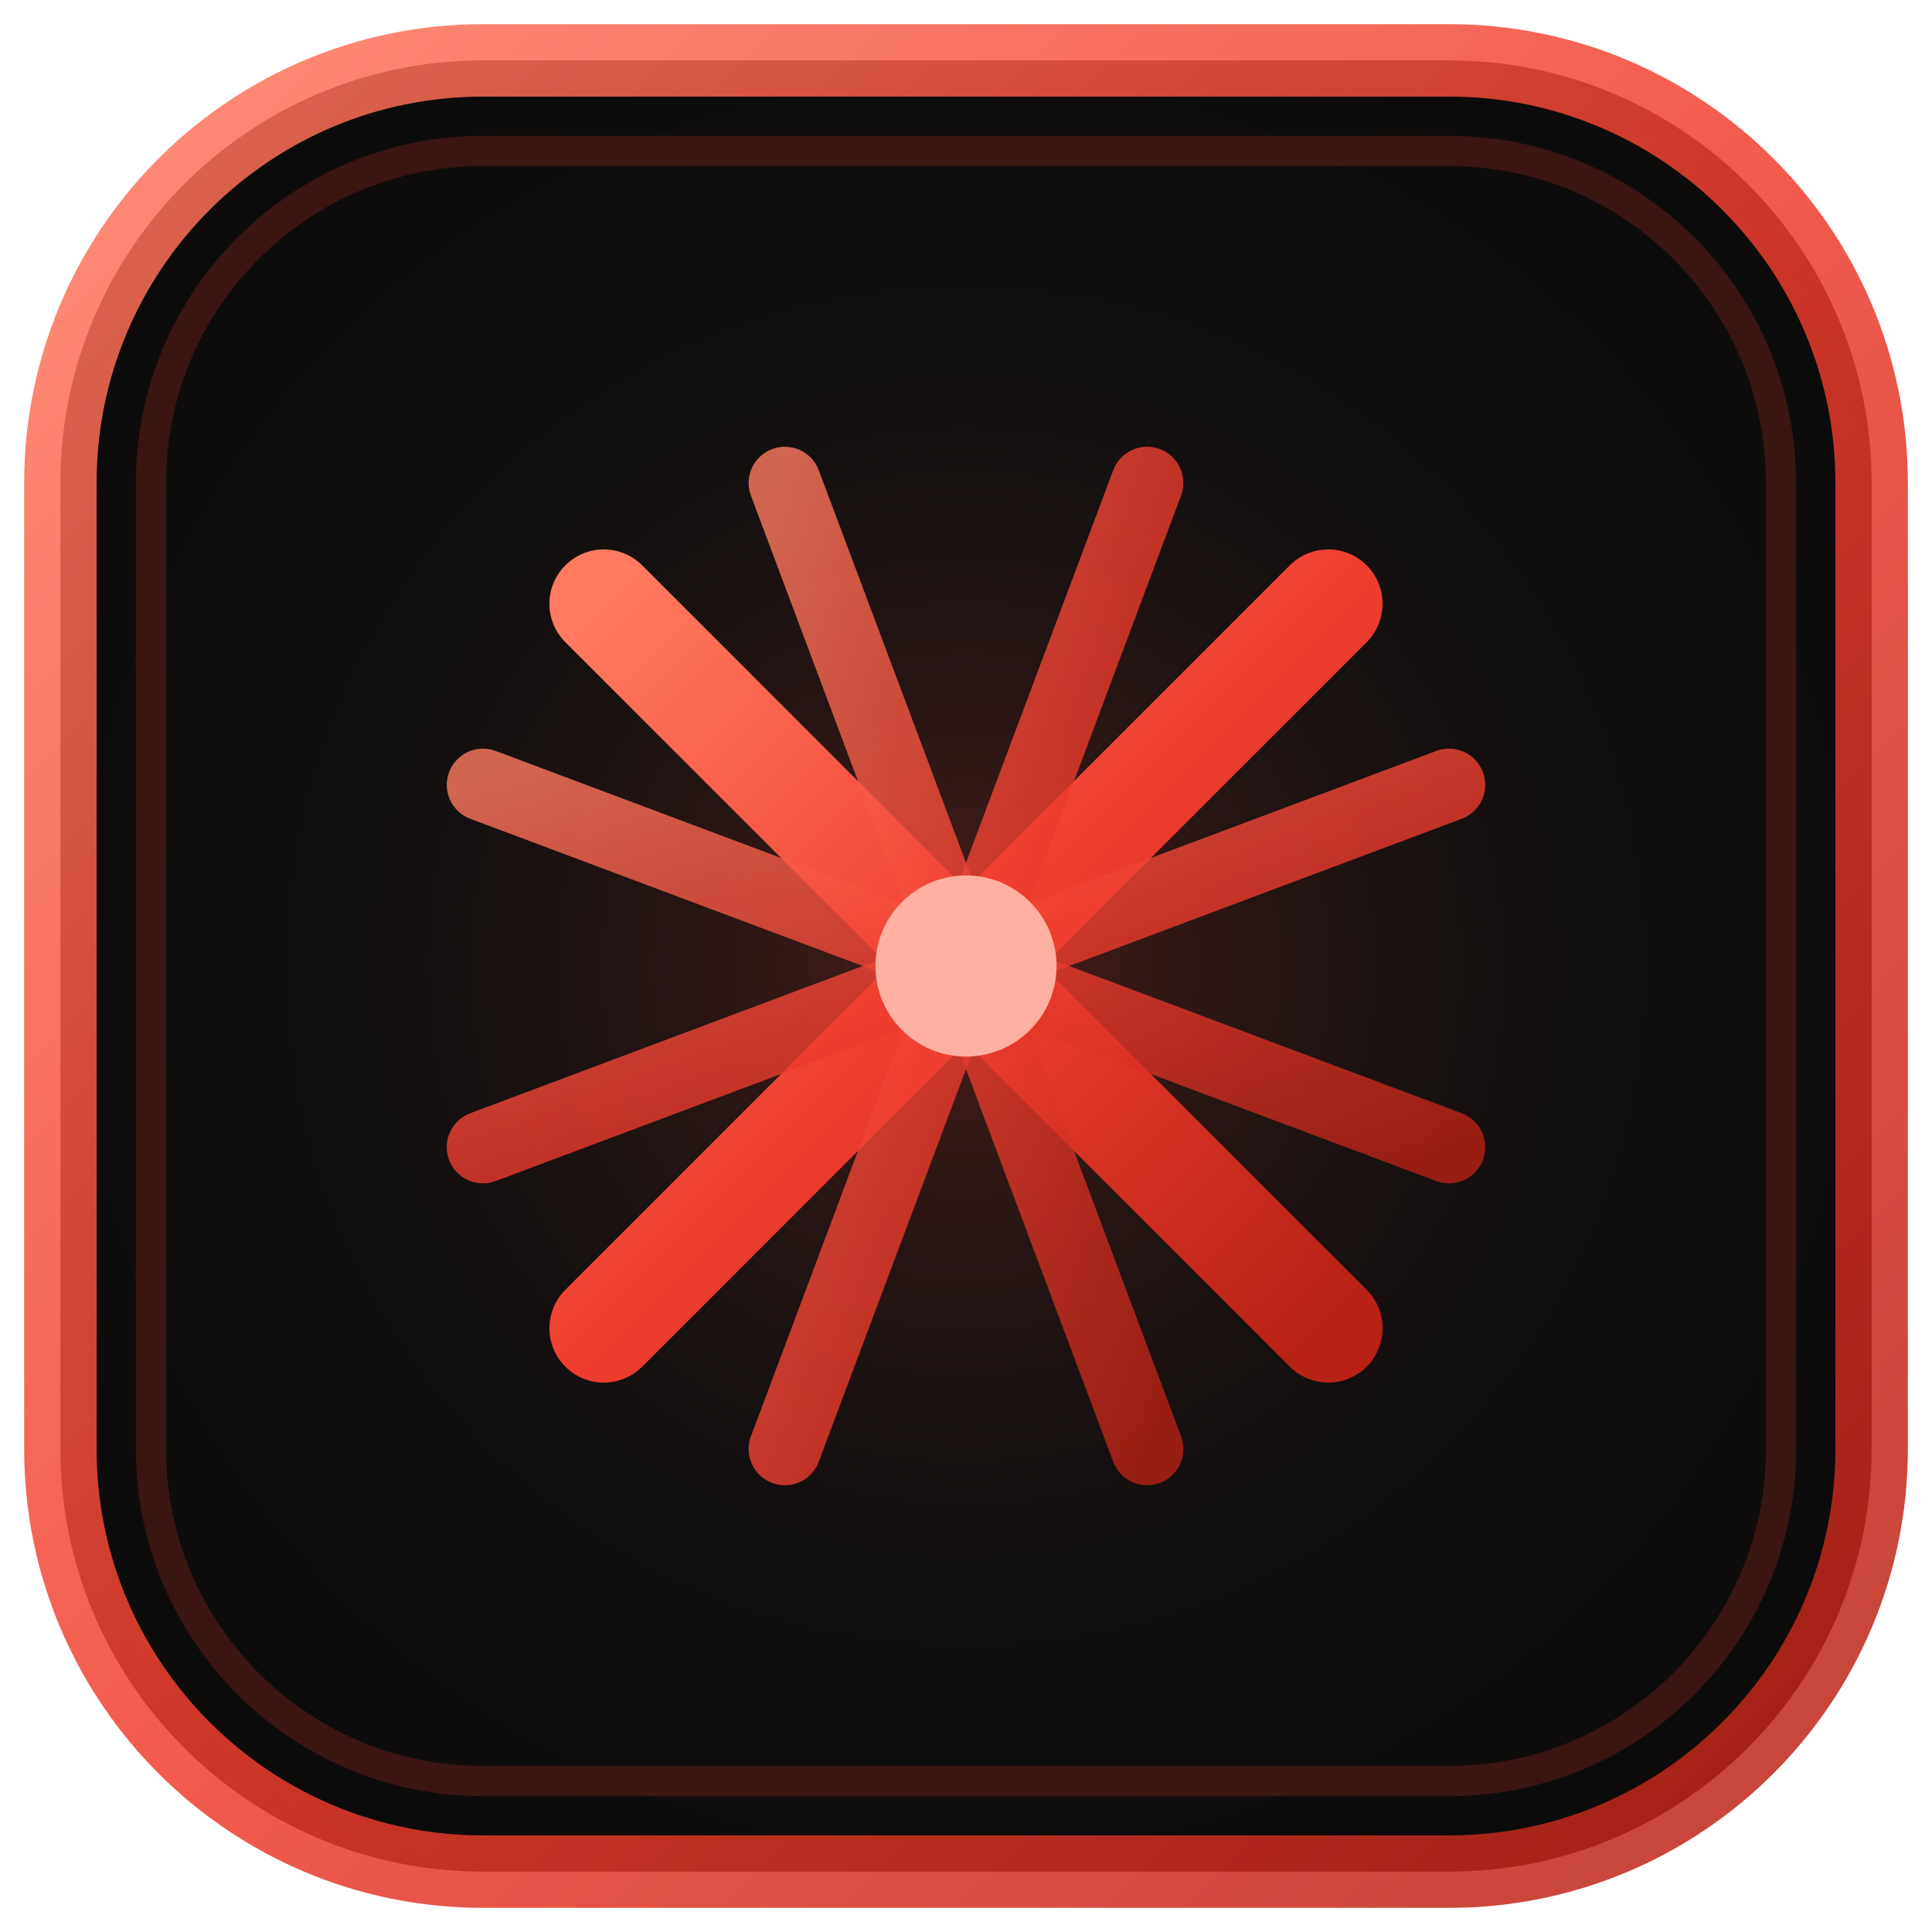
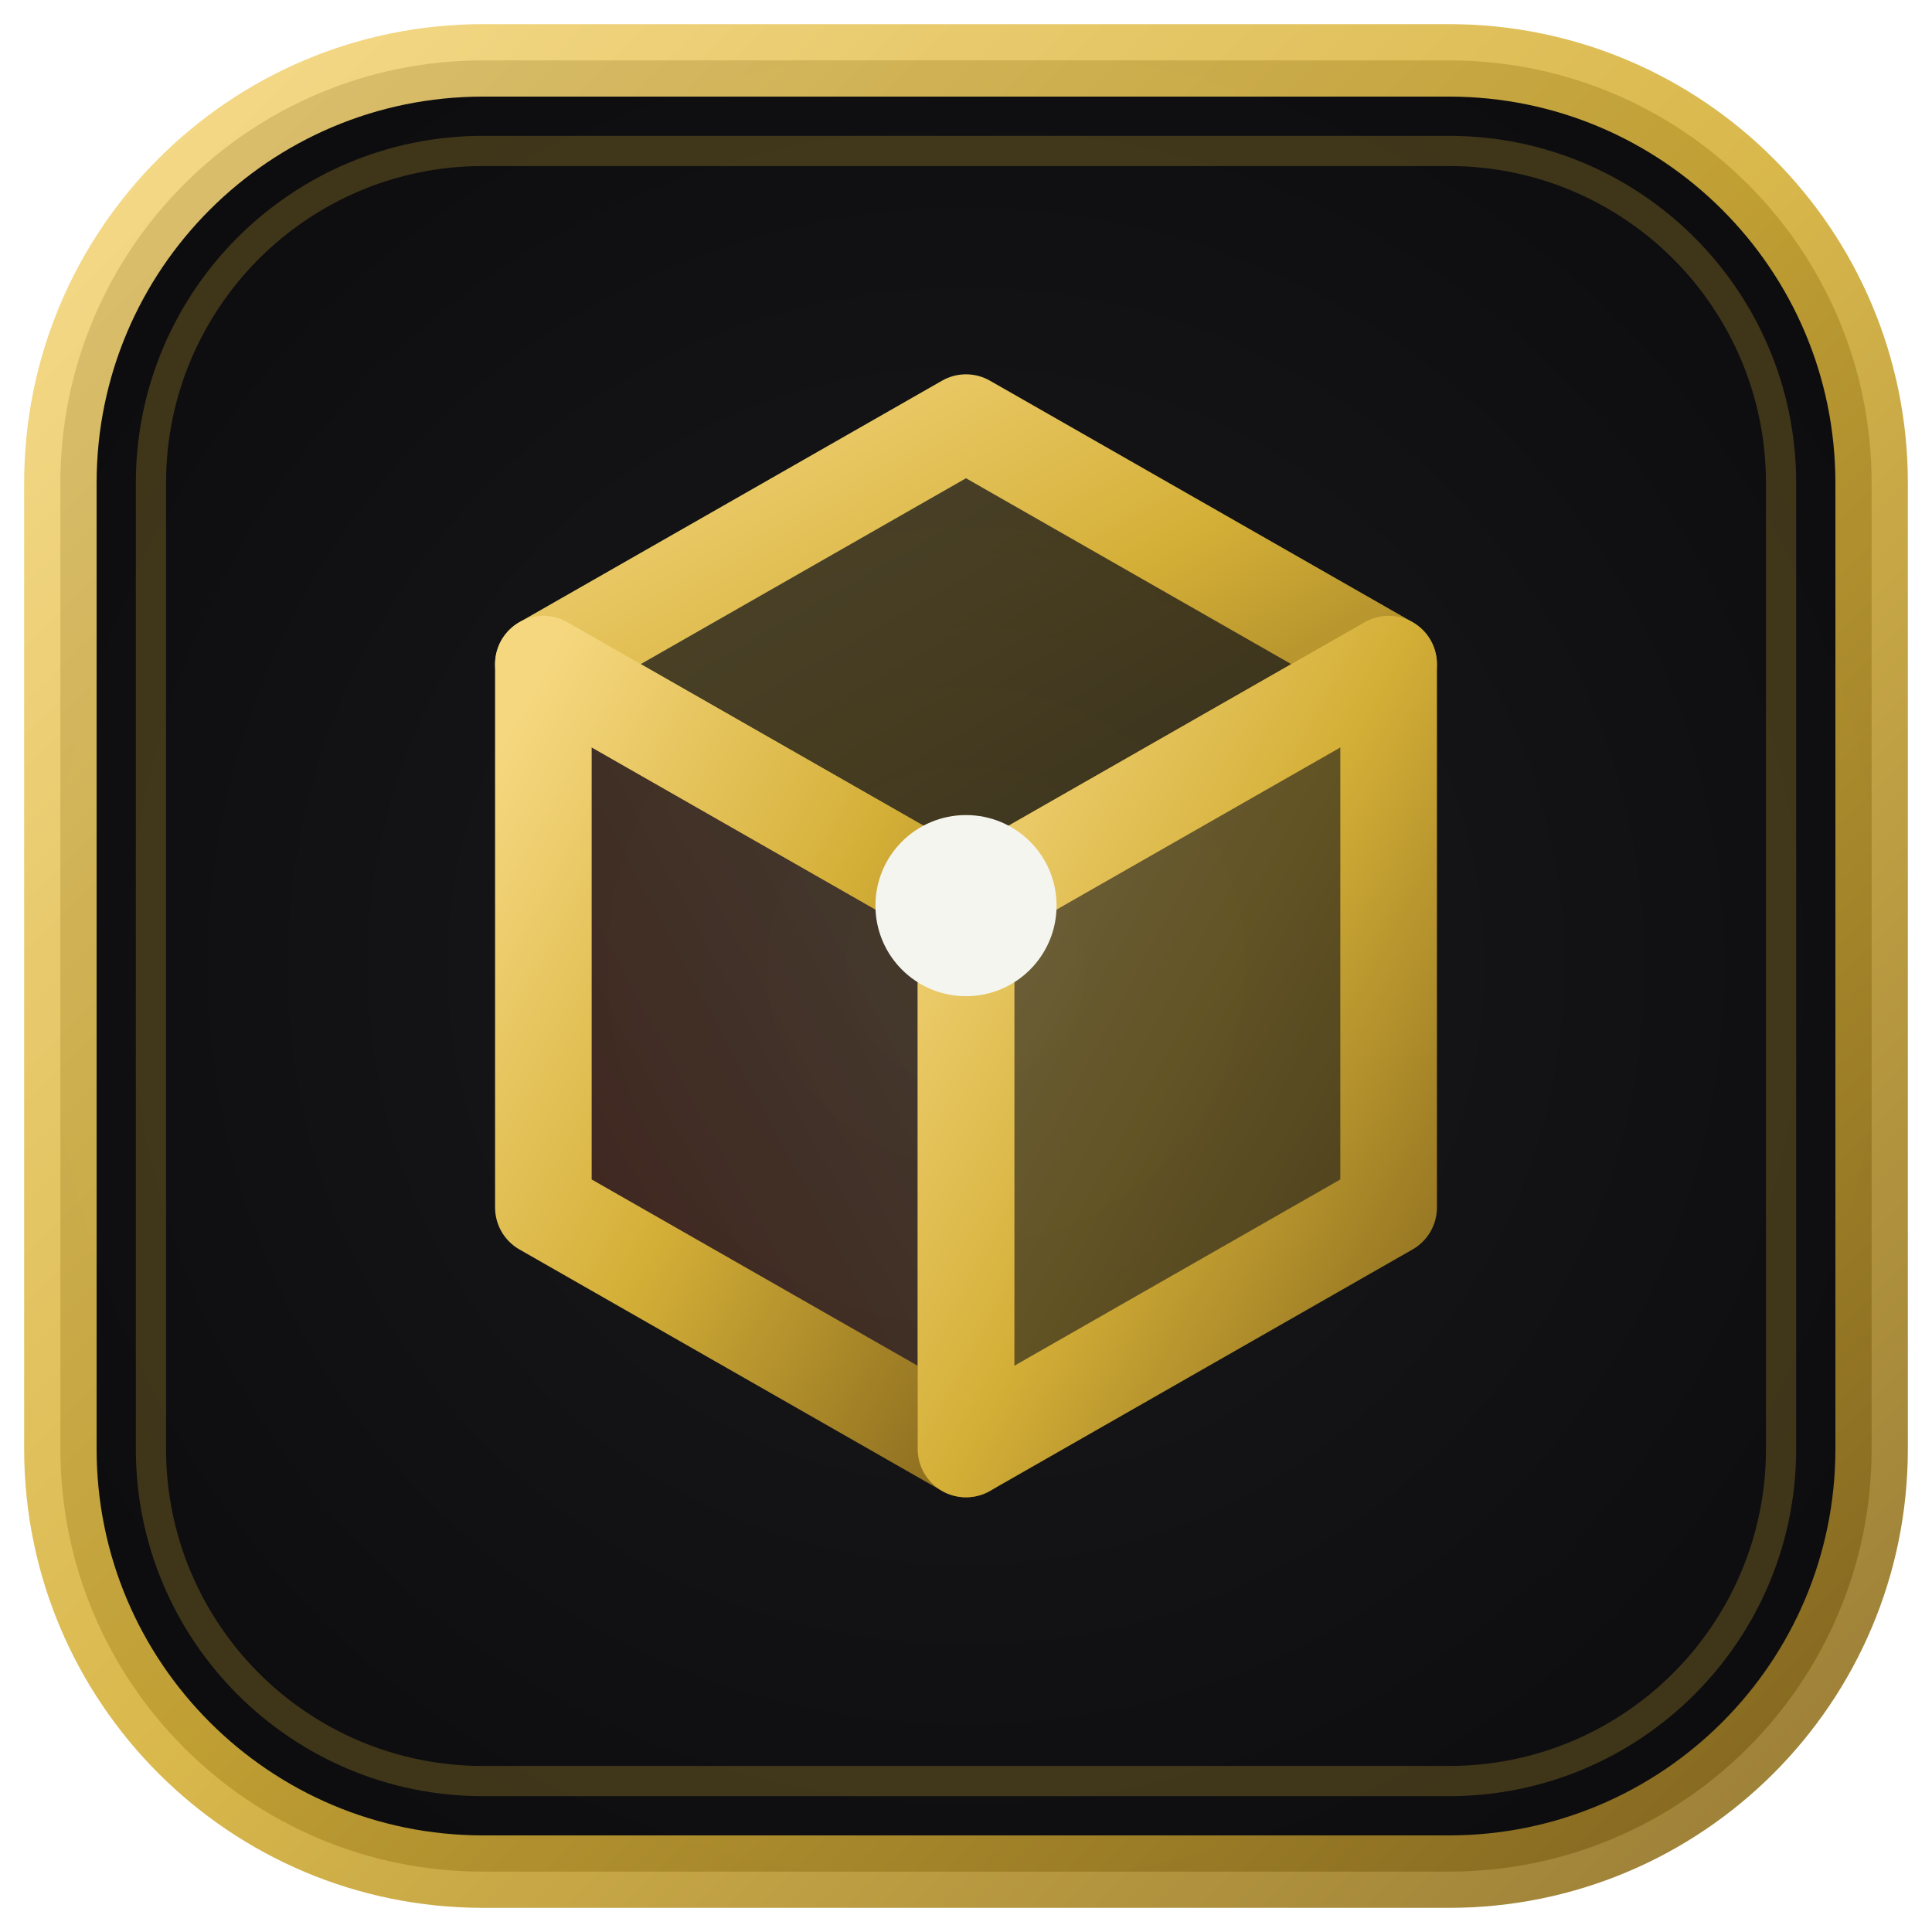
<svg xmlns="http://www.w3.org/2000/svg" viewBox="0 0 32 32" width="32" height="32">
  <defs>
-     <linearGradient id="studio-coral-grad" x1="0%" y1="0%" x2="100%" y2="100%">
-       <stop offset="0%" stop-color="#FF7A60" />
-       <stop offset="50%" stop-color="#F03E2F" />
-       <stop offset="100%" stop-color="#B82215" />
+     <linearGradient id="studio-gold-grad" x1="0%" y1="0%" x2="100%" y2="100%">
+       <stop offset="0%" stop-color="#F5D77F" />
+       <stop offset="50%" stop-color="#D4AF37" />
+       <stop offset="100%" stop-color="#8C6D1F" />
    </linearGradient>
-     <radialGradient id="studio-glow-grad" cx="50%" cy="50%" r="50%">
-       <stop offset="0%" stop-color="#F03E2F" stop-opacity="0.25" />
-       <stop offset="100%" stop-color="#0A0A0A" stop-opacity="0" />
-     </radialGradient>
+     <linearGradient id="studio-accent-grad" x1="0%" y1="100%" x2="100%" y2="0%">
+       <stop offset="0%" stop-color="#E55638" />
+       <stop offset="100%" stop-color="#F5D77F" />
+     </linearGradient>
    <radialGradient id="studio-bg-grad" cx="50%" cy="50%" r="75%">
-       <stop offset="0%" stop-color="#161413" />
-       <stop offset="100%" stop-color="#090808" />
+       <stop offset="0%" stop-color="#1A1A1D" />
+       <stop offset="100%" stop-color="#09090B" />
    </radialGradient>
  </defs>
-   <rect x="1" y="1" width="30" height="30" rx="7" fill="url(#studio-bg-grad)" stroke="url(#studio-coral-grad)" stroke-width="1.2" stroke-opacity="0.85" />
-   <circle cx="16" cy="16" r="12" fill="url(#studio-glow-grad)" />
-   <rect x="2.5" y="2.5" width="27" height="27" rx="5.5" fill="none" stroke="#F03E2F" stroke-width="0.5" stroke-opacity="0.2" />
-   <g stroke="url(#studio-coral-grad)" stroke-linecap="round" stroke-width="1.8">
-     <line x1="16" y1="7.5" x2="16" y2="24.5" />
-     <line x1="7.5" y1="16" x2="24.5" y2="16" />
-     <line x1="10" y1="10" x2="22" y2="22" />
-     <line x1="22" y1="10" x2="10" y2="22" />
-     <line x1="13" y1="8" x2="19" y2="24" stroke-width="1.2" opacity="0.8" />
-     <line x1="8" y1="13" x2="24" y2="19" stroke-width="1.2" opacity="0.8" />
-     <line x1="19" y1="8" x2="13" y2="24" stroke-width="1.2" opacity="0.8" />
-     <line x1="24" y1="13" x2="8" y2="19" stroke-width="1.2" opacity="0.8" />
+   <rect x="1" y="1" width="30" height="30" rx="7" fill="url(#studio-bg-grad)" stroke="url(#studio-gold-grad)" stroke-width="1.2" stroke-opacity="0.9" />
+   <rect x="2.5" y="2.5" width="27" height="27" rx="5.5" fill="none" stroke="#D4AF37" stroke-width="0.5" stroke-opacity="0.25" />
+   <g fill="none" stroke-linecap="round" stroke-linejoin="round">
+     <polygon points="16,7 23,11 16,15 9,11" fill="url(#studio-gold-grad)" fill-opacity="0.25" stroke="url(#studio-gold-grad)" stroke-width="1.6" />
+     <polygon points="9,11 16,15 16,24 9,20" fill="url(#studio-accent-grad)" fill-opacity="0.2" stroke="url(#studio-gold-grad)" stroke-width="1.6" />
+     <polygon points="16,15 23,11 23,20 16,24" fill="url(#studio-gold-grad)" fill-opacity="0.4" stroke="url(#studio-gold-grad)" stroke-width="1.6" />
+     <circle cx="16" cy="15" r="1.5" fill="#F5F5F0" />
  </g>
-   <circle cx="16" cy="16" r="1.5" fill="#FFB0A0" />
</svg>
